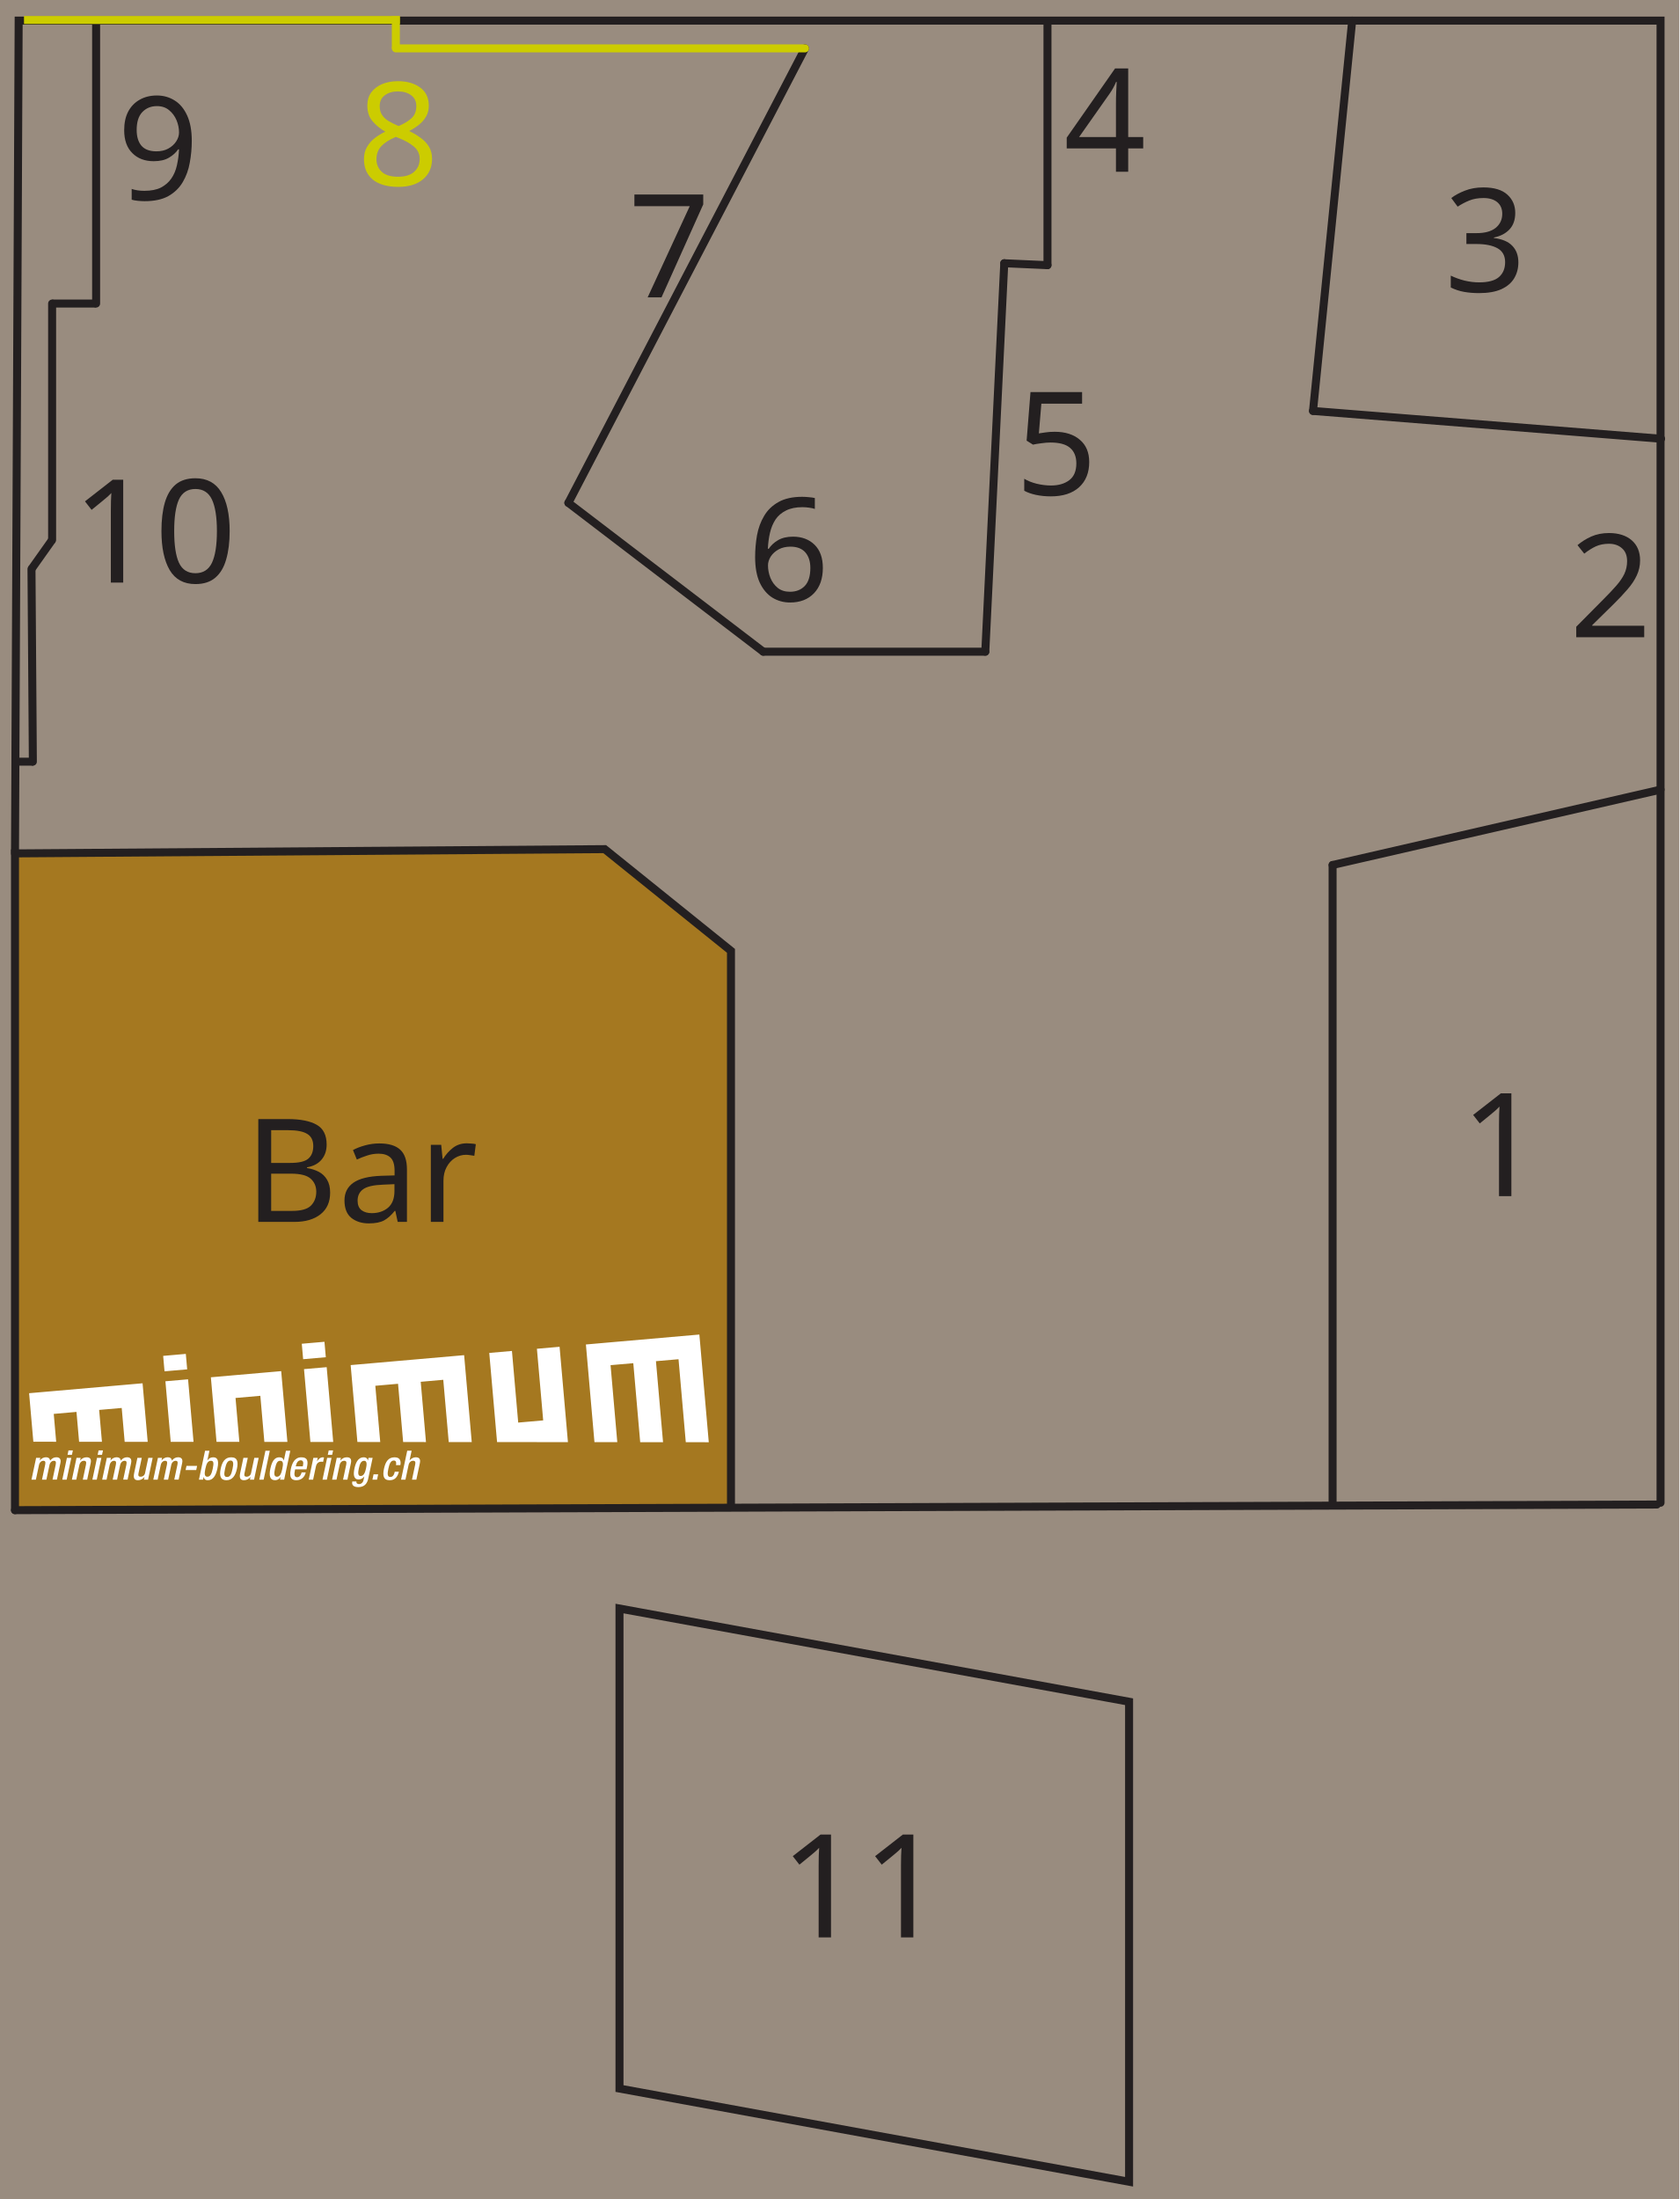
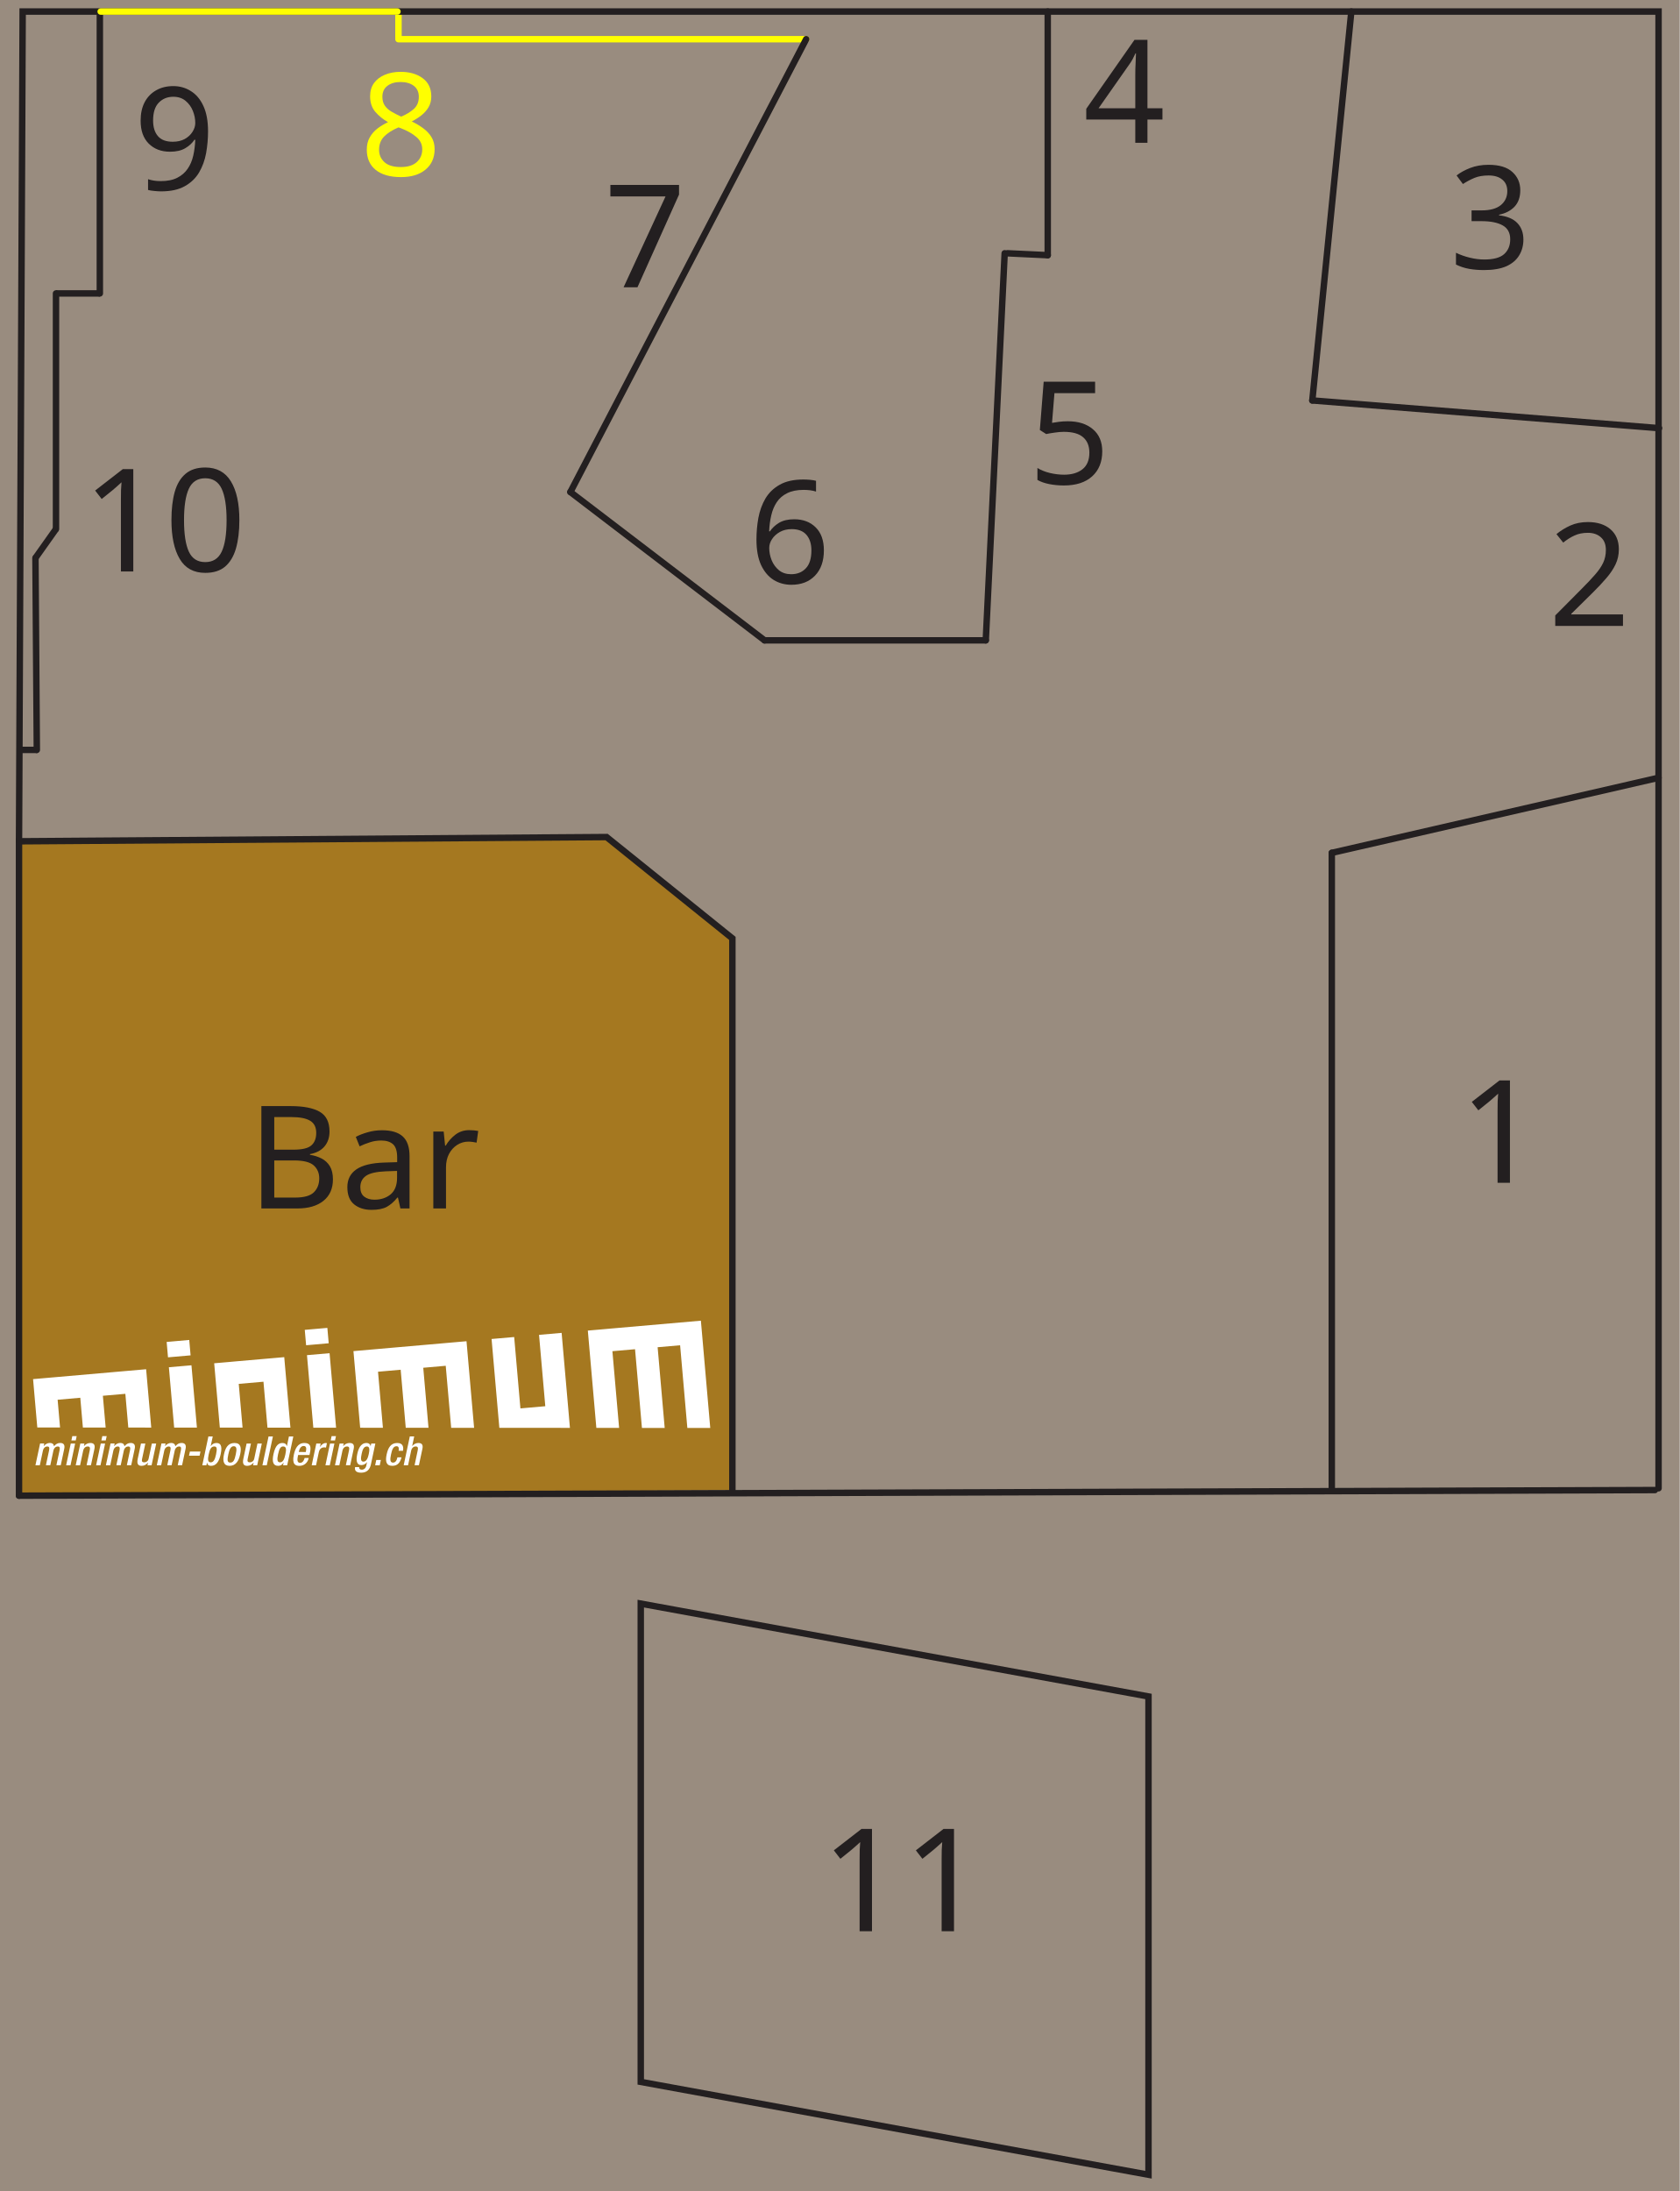
- <svg xmlns="http://www.w3.org/2000/svg" xmlns:xlink="http://www.w3.org/1999/xlink" version="1.1" id="Layer_1" x="0px" y="0px" width="210px" height="275px" viewBox="0 0 210 275" enable-background="new 0 0 210 275" xml:space="preserve">
-   <rect fill="#998C7F" width="210" height="275" />
-   <polyline fill="#A57820" stroke="#231F20" stroke-linecap="round" points="1.875,188.857 1.875,106.723 75.625,106.191   91.415,118.909 91.415,188.152 " />
-   <path fill="none" stroke="#231F20" d="M1.875,94.029" />
-   <path fill="none" stroke="#231F20" d="M1.875,114.418" />
-   <line fill="none" stroke="#231F20" x1="1.926" y1="95.255" x2="4.169" y2="95.253" />
-   <line fill="none" stroke="#231F20" stroke-linecap="round" x1="4.109" y1="95.253" x2="3.938" y2="71.161" />
-   <line fill="none" stroke="#231F20" x1="3.938" y1="71.161" x2="6.517" y2="67.522" />
-   <line fill="none" stroke="#231F20" stroke-linecap="round" x1="6.517" y1="67.522" x2="6.517" y2="37.96" />
-   <line fill="none" stroke="#231F20" x1="6.517" y1="37.96" x2="12.02" y2="37.96" />
-   <line fill="none" stroke="#231F20" stroke-linecap="round" x1="12.02" y1="37.96" x2="12.02" y2="2.932" />
-   <line fill="none" stroke="#231F20" stroke-linecap="round" x1="71.082" y1="62.886" x2="95.453" y2="81.5" />
-   <line fill="none" stroke="#231F20" stroke-linecap="round" x1="125.593" y1="32.92" x2="130.997" y2="33.161" />
-   <line fill="none" stroke="#231F20" stroke-linecap="round" x1="169.104" y1="2.578" x2="164.205" y2="51.39" />
-   <line fill="none" stroke="#231F20" stroke-linecap="round" x1="164.205" y1="51.39" x2="207.734" y2="54.868" />
-   <line fill="none" stroke="#231F20" stroke-linecap="round" x1="166.653" y1="108.174" x2="166.653" y2="188.152" />
-   <line fill="none" stroke="#231F20" stroke-linecap="round" x1="166.653" y1="108.174" x2="207.667" y2="98.75" />
+ <svg xmlns="http://www.w3.org/2000/svg" xmlns:xlink="http://www.w3.org/1999/xlink" version="1.1" id="Layer_1" x="0px" y="0px" width="260.787px" height="340.158px" viewBox="0 0 260.787 340.158" enable-background="new 0 0 260.787 340.158" xml:space="preserve">
+   <rect fill="#998C7F" width="260.787" height="340.158" />
+   <polyline fill="#A57820" stroke="#231F20" stroke-linecap="round" points="2.952,232.207 2.952,130.612 94.177,129.955   113.708,145.686 113.708,231.334 " />
+   <path fill="none" stroke="#231F20" d="M2.952,114.91" />
+   <path fill="none" stroke="#231F20" d="M2.952,140.13" />
+   <line fill="none" stroke="#231F20" x1="3.016" y1="116.427" x2="5.791" y2="116.425" />
+   <line fill="none" stroke="#231F20" stroke-linecap="round" x1="5.717" y1="116.425" x2="5.504" y2="86.625" />
+   <line fill="none" stroke="#231F20" x1="5.504" y1="86.625" x2="8.695" y2="82.124" />
+   <line fill="none" stroke="#231F20" stroke-linecap="round" x1="8.695" y1="82.124" x2="8.695" y2="45.557" />
+   <line fill="none" stroke="#231F20" x1="8.695" y1="45.557" x2="15.501" y2="45.557" />
+   <line fill="none" stroke="#231F20" stroke-linecap="round" x1="15.501" y1="45.557" x2="15.501" y2="2.229" />
+   <line fill="none" stroke="#FFFF00" stroke-linecap="round" x1="61.866" y1="2.229" x2="61.866" y2="5.79" />
+   <line fill="none" stroke="#FFFF00" stroke-linecap="round" x1="61.866" y1="6.084" x2="125.163" y2="6.084" />
+   <line fill="none" stroke="#231F20" stroke-linecap="round" x1="125.163" y1="6.084" x2="88.557" y2="76.388" />
+   <line fill="none" stroke="#231F20" stroke-linecap="round" x1="88.557" y1="76.388" x2="118.703" y2="99.414" />
+   <line fill="none" stroke="#231F20" stroke-linecap="round" x1="118.703" y1="99.414" x2="153.048" y2="99.414" />
+   <line fill="none" stroke="#231F20" stroke-linecap="round" x1="153.048" y1="99.414" x2="155.983" y2="39.323" />
+   <line fill="none" stroke="#231F20" stroke-linecap="round" x1="156.413" y1="39.323" x2="162.669" y2="39.62" />
+   <line fill="none" stroke="#231F20" stroke-linecap="round" x1="162.669" y1="39.62" x2="162.669" y2="1.792" />
+   <line fill="none" stroke="#231F20" stroke-linecap="round" x1="209.804" y1="1.792" x2="203.745" y2="62.169" />
+   <line fill="none" stroke="#231F20" stroke-linecap="round" x1="203.745" y1="62.169" x2="257.588" y2="66.471" />
+   <line fill="none" stroke="#231F20" stroke-linecap="round" x1="206.772" y1="132.407" x2="206.772" y2="231.334" />
+   <line fill="none" stroke="#231F20" stroke-linecap="round" x1="206.772" y1="132.407" x2="257.504" y2="120.75" />
  <g>
-     <line fill="none" stroke="#231F20" stroke-linecap="round" x1="1.875" y1="188.857" x2="207.209" y2="188.152" />
+     <line fill="none" stroke="#231F20" stroke-linecap="round" x1="2.952" y1="232.207" x2="256.938" y2="231.334" />
  </g>
  <g>
+     <text transform="matrix(1 0 0 1 226.5244 183.6323)" fill="#231F20" font-family="'MyriadPro-Regular'" font-size="22.265">1</text>
+   </g>
+   <g>
+     <text transform="matrix(1 0 0 1 159.6641 75.1519)" fill="#231F20" font-family="'MyriadPro-Regular'" font-size="22.265">5</text>
+   </g>
+   <g>
+     <text transform="matrix(1 0 0 1 168.1826 22.1714)" fill="#231F20" font-family="'MyriadPro-Regular'" font-size="22.265">4</text>
+   </g>
+   <text transform="matrix(1 0 0 1 20.7227 29.4917)" fill="#231F20" font-family="'MyriadPro-Regular'" font-size="22.265">9</text>
+   <g>
    <g>
-       <text transform="matrix(1 0 0 1 182.6211 149.5869)" fill="#231F20" font-family="'MyriadPro-Regular'" font-size="18">1</text>
+       <text transform="matrix(1 0 0 1 55.8535 27.2778)" fill="#FFFF00" font-family="'MyriadPro-Regular'" font-size="22.265">8</text>
    </g>
  </g>
  <g>
    <g>
-       <text transform="matrix(1 0 0 1 126.9512 61.8867)" fill="#231F20" font-family="'MyriadPro-Regular'" font-size="18">5</text>
+       <text transform="matrix(1 0 0 1 93.7842 44.6011)" fill="#231F20" font-family="'MyriadPro-Regular'" font-size="22.265">7</text>
    </g>
  </g>
  <g>
-     <g>
-       <text transform="matrix(1 0 0 1 133.0293 21.4795)" fill="#231F20" font-family="'MyriadPro-Regular'" font-size="18">4</text>
-     </g>
+     <text transform="matrix(1 0 0 1 116.2266 90.5698)" fill="#231F20" font-family="'MyriadPro-Regular'" font-size="22.265">6</text>
  </g>
-   <text transform="matrix(1 0 0 1 14.624 24.9722)" fill="#231F20" font-family="'MyriadPro-Regular'" font-size="18">9</text>
+   <text transform="matrix(1 0 0 1 12.7891 88.7202)" fill="#231F20" font-family="'MyriadPro-Regular'" font-size="22.265">10</text>
  <g>
-     <g>
-       <text transform="matrix(1 0 0 1 44.6421 23.1826)" fill="#CCCC00" font-family="'MyriadPro-Regular'" font-size="18">8</text>
-     </g>
+     <text transform="matrix(1 0 0 1 127.4761 299.8335)" fill="#231F20" font-family="'MyriadPro-Regular'" font-size="22.265">11</text>
  </g>
-   <g>
-     <g>
-       <text transform="matrix(1 0 0 1 78.541 37.187)" fill="#231F20" font-family="'MyriadPro-Regular'" font-size="18">7</text>
-     </g>
-   </g>
-   <g>
-     <g>
-       <text transform="matrix(1 0 0 1 93.4512 75.1597)" fill="#231F20" font-family="'MyriadPro-Regular'" font-size="18">6</text>
-     </g>
-   </g>
-   <text transform="matrix(1 0 0 1 9.0186 72.8555)" fill="#231F20" font-family="'MyriadPro-Regular'" font-size="18">10</text>
-   <g>
-     <text transform="matrix(1 0 0 1 97.5352 242.2832)" fill="#231F20" font-family="'MyriadPro-Regular'" font-size="18">11</text>
-   </g>
-   <polygon fill="none" stroke="#231F20" stroke-linecap="round" points="141.202,272.842 77.473,261.188 77.473,201.158   141.202,212.812 " />
-   <text transform="matrix(1 0 0 1 30.5527 152.8066)" fill="#231F20" font-family="'MyriadPro-Regular'" font-size="18">Bar</text>
+   <polygon fill="none" stroke="#231F20" stroke-linecap="round" points="178.312,337.633 99.483,323.219 99.483,248.965   178.312,263.379 " />
+   <text transform="matrix(1 0 0 1 38.4248 187.6147)" fill="#231F20" font-family="'MyriadPro-Regular'" font-size="22.265">Bar</text>
  <g>
    <defs>
-       <rect id="SVGID_1_" x="3.639" y="166.896" width="85" height="19.078" />
+       <rect id="SVGID_1_" x="5.135" y="205.042" width="105.138" height="23.598" />
    </defs>
    <clipPath id="SVGID_2_">
      <use xlink:href="#SVGID_1_" overflow="visible" />
    </clipPath>
    <g clip-path="url(#SVGID_2_)">
      <g>
        <defs>
-           <rect id="SVGID_3_" x="-42.838" y="49.982" width="178.5" height="252.452" />
+           <rect id="SVGID_3_" x="-52.355" y="60.427" width="220.793" height="312.266" />
        </defs>
        <defs>
-           <rect id="SVGID_4_" x="-42.838" y="49.982" width="178.5" height="252.452" />
+           <rect id="SVGID_4_" x="-52.355" y="60.427" width="220.793" height="312.266" />
        </defs>
        <clipPath id="SVGID_5_">
          <use xlink:href="#SVGID_3_" overflow="visible" />
        </clipPath>
        <clipPath id="SVGID_6_" clip-path="url(#SVGID_5_)">
          <use xlink:href="#SVGID_4_" overflow="visible" />
        </clipPath>
-         <path clip-path="url(#SVGID_6_)" fill="#FFFFFF" d="M88.639,180.36l-1.084-12.417l-0.094-1.05l-11.355,0.994l-0.945,0.084     l-1.888,0.166c0,0,0.425,4.883,1.069,12.212l2.856,0.003l-0.841-9.629l2.842-0.248l0.864,9.88h2.857l-0.887-10.13l2.823-0.245     l0.908,10.378L88.639,180.36z M71.025,180.348l-0.102-1.176l-0.06-0.686l-0.882-10.062l-2.835,0.249l0.785,8.957l-1.952,0.171     l-0.968,0.085l-0.204,0.02l-0.783-8.96l-2.837,0.247l0.88,10.062l0.061,0.688l0.034,0.398L71.025,180.348z M58.996,180.34     l-0.952-10.868l-14.191,1.242c0,0,0.318,3.63,0.843,9.616l2.856,0.003l-0.615-7.032l2.843-0.25l0.637,7.282l2.856,0.005     l-0.658-7.535l2.82-0.249l0.683,7.786H58.996z M41.672,180.326l-0.817-9.353l-2.836,0.246l0.798,9.104L41.672,180.326z      M37.911,169.978l2.835-0.249l-0.169-1.93l-2.836,0.247L37.911,169.978z M35.942,180.322l-0.623-7.099l-0.061-0.686l-0.092-1.068     l-1.069,0.094l-1.207,0.105l-3.684,0.321l-0.945,0.086l-1.89,0.164l0.708,8.075l2.855,0.001l-0.479-5.489l3.103-0.271     l0.503,5.762L35.942,180.322z M24.204,180.314l-0.685-7.822l-2.833,0.246l0.663,7.574L24.204,180.314z M20.574,171.494     l2.835-0.248l-0.17-1.933l-2.834,0.25L20.574,171.494z M18.472,180.31l-0.55-6.275l-0.092-1.046l-11.357,0.994l-0.943,0.082     l-1.89,0.165c0,0,0.228,2.596,0.53,6.07l2.856,0.001l-0.304-3.483l2.843-0.249l0.326,3.735l2.858,0.002l-0.35-3.986l2.822-0.245     l0.37,4.234L18.472,180.31z" />
-         <path clip-path="url(#SVGID_6_)" fill="#FFFFFF" d="M3.937,185.042h0.549l0.389-1.831c0.074-0.355,0.325-0.532,0.542-0.532     c0.229,0,0.307,0.135,0.232,0.492l-0.397,1.869h0.55l0.389-1.829c0.073-0.356,0.325-0.532,0.548-0.532s0.3,0.135,0.226,0.491     l-0.397,1.868h0.548l0.44-2.073c0.113-0.526-0.125-0.724-0.51-0.724c-0.328,0-0.562,0.153-0.776,0.415     c-0.033-0.228-0.156-0.415-0.545-0.415c-0.259,0-0.549,0.147-0.736,0.39H4.971l0.069-0.319H4.518L3.937,185.042z M7.79,185.042     h0.547l0.581-2.728h-0.55L7.79,185.042z M8.449,181.93h0.547l0.116-0.547H8.565L8.449,181.93z M8.991,185.042h0.547l0.389-1.831     c0.076-0.355,0.325-0.532,0.55-0.532c0.273,0,0.351,0.135,0.273,0.492l-0.395,1.869h0.547l0.438-2.06     c0.116-0.549-0.106-0.736-0.523-0.736c-0.302,0-0.593,0.146-0.781,0.39h-0.015l0.067-0.321H9.571L8.991,185.042z M11.552,185.042     h0.549l0.578-2.728h-0.546L11.552,185.042z M12.213,181.93h0.547l0.119-0.547h-0.549L12.213,181.93z M12.779,185.042h0.548     l0.388-1.831c0.077-0.355,0.326-0.532,0.544-0.532c0.227,0,0.305,0.135,0.231,0.492l-0.399,1.869h0.548l0.389-1.829     c0.077-0.356,0.325-0.532,0.551-0.532c0.225,0,0.301,0.135,0.225,0.491l-0.396,1.868h0.547l0.441-2.073     c0.113-0.526-0.125-0.724-0.509-0.724c-0.329,0-0.566,0.153-0.779,0.415c-0.031-0.228-0.153-0.415-0.545-0.415     c-0.259,0-0.547,0.147-0.736,0.39h-0.016l0.067-0.319h-0.517L12.779,185.042z M17.997,185.042h0.517l0.578-2.728h-0.546     l-0.406,1.905c-0.064,0.305-0.309,0.455-0.542,0.455c-0.233,0-0.349-0.1-0.283-0.402l0.415-1.958h-0.548l-0.404,1.905     c-0.15,0.704,0.084,0.893,0.488,0.893c0.302,0,0.593-0.148,0.782-0.392h0.016L17.997,185.042z M19.168,185.042h0.546l0.39-1.831     c0.074-0.355,0.326-0.532,0.543-0.532c0.226,0,0.306,0.135,0.229,0.492l-0.395,1.869h0.545l0.39-1.829     c0.074-0.356,0.325-0.532,0.548-0.532c0.225,0,0.301,0.135,0.226,0.491l-0.396,1.868h0.546l0.441-2.073     c0.113-0.526-0.125-0.724-0.508-0.724c-0.329,0-0.565,0.153-0.778,0.415c-0.033-0.228-0.155-0.415-0.545-0.415     c-0.259,0-0.55,0.147-0.738,0.39h-0.013l0.067-0.319h-0.516L19.168,185.042z M23.211,183.837h1.329l0.111-0.518h-1.327     L23.211,183.837z M24.879,185.042h0.517l0.069-0.335h0.01c0.032,0.175,0.122,0.405,0.511,0.405c0.638,0,1.006-0.532,1.204-1.471     c0.259-1.21-0.128-1.396-0.544-1.396c-0.294,0-0.547,0.146-0.7,0.39h-0.012l0.258-1.209h-0.547L24.879,185.042z M25.675,183.709     c0.14-0.653,0.295-1.028,0.715-1.028c0.316,0,0.374,0.253,0.216,0.989c-0.131,0.616-0.295,1.005-0.675,1.005     C25.559,184.675,25.553,184.293,25.675,183.709 M27.599,183.678c-0.182,0.847-0.048,1.435,0.709,1.435     c0.759,0,1.144-0.588,1.323-1.435c0.18-0.847,0.083-1.433-0.714-1.433C28.126,182.245,27.777,182.831,27.599,183.678      M28.146,183.678c0.129-0.604,0.289-1.028,0.685-1.028c0.399,0,0.381,0.424,0.251,1.028c-0.147,0.695-0.289,1.029-0.688,1.029     C27.998,184.707,27.998,184.373,28.146,183.678 M31.255,185.042h0.517l0.578-2.728h-0.547l-0.404,1.905     c-0.065,0.305-0.311,0.455-0.544,0.455c-0.231,0-0.35-0.1-0.284-0.402l0.417-1.958H30.44l-0.405,1.905     c-0.148,0.704,0.084,0.893,0.491,0.893c0.302,0,0.593-0.148,0.781-0.392h0.016L31.255,185.042z M32.425,185.042h0.547l0.77-3.617     h-0.547L32.425,185.042z M35.019,185.042h0.517l0.77-3.617h-0.549l-0.257,1.21h-0.011c-0.05-0.244-0.242-0.39-0.537-0.39     c-0.413,0-0.879,0.187-1.137,1.396c-0.2,0.938-0.058,1.468,0.58,1.468c0.388,0,0.575-0.228,0.682-0.406h0.011L35.019,185.042z      M35.302,183.709c-0.125,0.584-0.292,0.966-0.666,0.966c-0.379,0-0.378-0.389-0.247-1.005c0.156-0.736,0.323-0.989,0.636-0.989     C35.444,182.681,35.44,183.056,35.302,183.709 M38.333,183.749l0.061-0.29c0.161-0.759,0.055-1.214-0.704-1.214     c-0.856,0-1.17,0.758-1.321,1.474c-0.268,1.261,0.255,1.394,0.702,1.394c0.594,0,1.037-0.381,1.165-0.983h-0.517     c-0.034,0.161-0.173,0.607-0.565,0.607c-0.407,0-0.356-0.464-0.277-0.83l0.032-0.157H38.333L38.333,183.749z M36.987,183.374     l0.014-0.055c0.074-0.355,0.254-0.698,0.603-0.698c0.31,0,0.365,0.265,0.293,0.606l-0.032,0.147L36.987,183.374L36.987,183.374z      M38.61,185.042h0.547l0.347-1.634c0.107-0.506,0.431-0.616,0.678-0.616c0.094,0,0.184,0.021,0.223,0.031l0.118-0.558     c-0.034-0.01-0.067-0.02-0.128-0.02c-0.309,0-0.552,0.191-0.739,0.495h-0.009l0.092-0.426h-0.55L38.61,185.042z M40.334,185.042     h0.545l0.581-2.728h-0.548L40.334,185.042z M40.994,181.93h0.547l0.117-0.547H41.11L40.994,181.93z M41.534,185.042h0.549     l0.39-1.831c0.074-0.355,0.325-0.532,0.548-0.532c0.276,0,0.352,0.135,0.276,0.492l-0.396,1.869h0.546l0.437-2.06     c0.117-0.549-0.104-0.736-0.519-0.736c-0.305,0-0.595,0.146-0.783,0.39h-0.017l0.067-0.321h-0.517L41.534,185.042z      M44.054,185.275c-0.046,0.223-0.059,0.698,0.753,0.698c0.734,0,1.104-0.399,1.244-1.063l0.551-2.596h-0.517l-0.072,0.335h-0.008     c-0.008-0.198-0.193-0.404-0.513-0.404c-0.775,0-1.039,0.805-1.165,1.402c-0.158,0.743-0.115,1.372,0.523,1.372     c0.265,0,0.548-0.138,0.698-0.374h0.008l-0.092,0.441c-0.067,0.312-0.287,0.511-0.57,0.511c-0.243,0-0.36-0.157-0.325-0.326     h-0.515V185.275z M44.886,183.591c0.107-0.505,0.261-0.912,0.656-0.912c0.38,0,0.33,0.492,0.236,0.938     c-0.091,0.43-0.252,0.968-0.676,0.968C44.697,184.585,44.789,184.058,44.886,183.591 M46.575,185.042h0.578l0.141-0.669h-0.577     L46.575,185.042z M49.371,184.047c-0.088,0.411-0.254,0.664-0.556,0.66c-0.396,0-0.374-0.427-0.247-1.029     c0.128-0.604,0.289-1.028,0.683-1.028c0.323-0.01,0.323,0.319,0.27,0.573h0.547c0.071-0.34,0.088-0.989-0.729-0.978     c-0.791,0-1.137,0.586-1.319,1.433c-0.18,0.847-0.082,1.435,0.709,1.435c0.673,0,0.984-0.413,1.158-1.065H49.371z      M50.157,185.042h0.549l0.39-1.831c0.073-0.355,0.325-0.532,0.549-0.532c0.274,0,0.352,0.135,0.275,0.492l-0.396,1.869h0.545     l0.438-2.06c0.117-0.549-0.106-0.736-0.52-0.736c-0.279,0-0.547,0.141-0.749,0.374l-0.012-0.011l0.253-1.186h-0.552     L50.157,185.042z" />
+         <path clip-path="url(#SVGID_6_)" fill="#FFFFFF" d="M110.273,221.696l-1.34-15.357l-0.116-1.3l-14.046,1.229l-1.169,0.104     l-2.336,0.205c0,0,0.525,6.04,1.322,15.106l3.533,0.003l-1.041-11.91l3.516-0.307l1.069,12.221h3.534l-1.097-12.53l3.491-0.304     l1.123,12.837L110.273,221.696z M88.487,221.68l-0.126-1.454l-0.074-0.847l-1.09-12.447l-3.507,0.308l0.971,11.079l-2.414,0.212     l-1.197,0.105l-0.251,0.023l-0.968-11.083l-3.51,0.306l1.089,12.445l0.075,0.851l0.042,0.493L88.487,221.68z M73.607,221.671     l-1.178-13.443l-17.553,1.537c0,0,0.393,4.489,1.042,11.895l3.533,0.003l-0.761-8.698l3.517-0.31l0.788,9.008l3.533,0.006     l-0.813-9.32l3.488-0.309l0.845,9.632H73.607z M52.179,221.654l-1.011-11.568l-3.508,0.305l0.987,11.262L52.179,221.654z      M47.527,208.854l3.507-0.309l-0.209-2.387l-3.508,0.306L47.527,208.854z M45.091,221.65l-0.77-8.781l-0.076-0.848l-0.113-1.321     l-1.322,0.116l-1.494,0.13l-4.556,0.397l-1.168,0.106l-2.338,0.203l0.875,9.988l3.531,0.001l-0.593-6.79l3.837-0.336l0.623,7.128     L45.091,221.65z M30.572,221.639l-0.847-9.675l-3.505,0.304l0.82,9.369L30.572,221.639z M26.083,210.729l3.507-0.307l-0.21-2.391     l-3.505,0.31L26.083,210.729z M23.482,221.634l-0.681-7.763l-0.114-1.294l-14.048,1.229l-1.167,0.102l-2.337,0.204     c0,0,0.282,3.211,0.656,7.509l3.533,0.001l-0.376-4.308l3.517-0.309l0.403,4.62l3.536,0.002l-0.433-4.93l3.491-0.304l0.457,5.238     L23.482,221.634z" />
+         <path clip-path="url(#SVGID_6_)" fill="#FFFFFF" d="M5.502,227.488h0.679l0.481-2.266c0.092-0.439,0.403-0.658,0.671-0.658     c0.283,0,0.379,0.166,0.287,0.608l-0.492,2.312h0.68l0.482-2.263c0.09-0.44,0.402-0.658,0.678-0.658s0.371,0.166,0.279,0.607     l-0.492,2.312h0.678l0.544-2.565c0.14-0.65-0.154-0.895-0.631-0.895c-0.406,0-0.695,0.189-0.959,0.514     c-0.041-0.282-0.193-0.514-0.674-0.514c-0.32,0-0.68,0.183-0.91,0.482H6.783l0.086-0.395H6.222L5.502,227.488z M10.269,227.488     h0.677l0.719-3.374h-0.68L10.269,227.488z M11.084,223.637h0.677l0.143-0.676h-0.677L11.084,223.637z M11.755,227.488h0.677     l0.481-2.266c0.094-0.439,0.402-0.658,0.681-0.658c0.338,0,0.435,0.166,0.338,0.608l-0.488,2.312h0.676l0.542-2.547     c0.143-0.679-0.132-0.911-0.647-0.911c-0.374,0-0.733,0.181-0.967,0.481H13.03l0.083-0.396h-0.64L11.755,227.488z      M14.923,227.488h0.679l0.715-3.374h-0.675L14.923,227.488z M15.741,223.637h0.677l0.147-0.676h-0.679L15.741,223.637z      M16.441,227.488h0.677l0.48-2.266c0.095-0.439,0.403-0.658,0.673-0.658c0.281,0,0.377,0.166,0.287,0.608l-0.494,2.312h0.678     l0.481-2.263c0.095-0.44,0.402-0.658,0.681-0.658s0.373,0.166,0.279,0.607l-0.489,2.312h0.677l0.545-2.565     c0.14-0.65-0.155-0.895-0.63-0.895c-0.406,0-0.7,0.189-0.963,0.514c-0.039-0.282-0.189-0.514-0.674-0.514     c-0.32,0-0.677,0.183-0.91,0.482h-0.02l0.083-0.395h-0.639L16.441,227.488z M22.895,227.488h0.64l0.715-3.374h-0.676     l-0.501,2.357c-0.079,0.376-0.382,0.562-0.671,0.562c-0.288,0-0.432-0.123-0.35-0.497l0.513-2.422h-0.678l-0.5,2.357     c-0.187,0.87,0.104,1.103,0.604,1.103c0.374,0,0.733-0.183,0.967-0.484h0.02L22.895,227.488z M24.344,227.488h0.676l0.482-2.266     c0.092-0.439,0.403-0.658,0.672-0.658c0.279,0,0.378,0.166,0.283,0.608l-0.489,2.312h0.675l0.482-2.263     c0.092-0.44,0.402-0.658,0.678-0.658c0.278,0,0.372,0.166,0.28,0.607l-0.49,2.312h0.676l0.545-2.565     c0.14-0.65-0.154-0.895-0.628-0.895c-0.408,0-0.699,0.189-0.963,0.514c-0.041-0.282-0.192-0.514-0.674-0.514     c-0.321,0-0.681,0.183-0.913,0.482h-0.016l0.083-0.395h-0.638L24.344,227.488z M29.344,225.997h1.644l0.138-0.64h-1.642     L29.344,225.997z M31.407,227.488h0.639l0.086-0.415h0.012c0.039,0.217,0.15,0.501,0.631,0.501c0.789,0,1.245-0.657,1.49-1.819     c0.32-1.495-0.158-1.726-0.673-1.726c-0.364,0-0.676,0.181-0.866,0.482h-0.014l0.319-1.496h-0.677L31.407,227.488z      M32.392,225.839c0.173-0.809,0.365-1.273,0.884-1.273c0.392,0,0.463,0.314,0.268,1.225c-0.162,0.763-0.365,1.242-0.835,1.242     C32.248,227.033,32.241,226.561,32.392,225.839 M34.771,225.8c-0.225,1.047-0.059,1.773,0.877,1.773     c0.939,0,1.415-0.727,1.637-1.773c0.222-1.048,0.102-1.772-0.884-1.772C35.423,224.028,34.992,224.752,34.771,225.8      M35.448,225.8c0.159-0.748,0.358-1.271,0.847-1.271c0.494,0,0.471,0.523,0.311,1.271c-0.182,0.86-0.357,1.272-0.852,1.272     C35.266,227.073,35.266,226.661,35.448,225.8 M39.294,227.488h0.639l0.715-3.374h-0.677l-0.5,2.357     c-0.081,0.376-0.384,0.562-0.673,0.562c-0.286,0-0.433-0.123-0.352-0.497l0.517-2.422h-0.677l-0.502,2.357     c-0.183,0.87,0.105,1.103,0.607,1.103c0.374,0,0.733-0.183,0.965-0.484h0.02L39.294,227.488z M40.742,227.488h0.677l0.952-4.475     h-0.676L40.742,227.488z M43.95,227.488h0.639l0.952-4.475h-0.68l-0.317,1.497h-0.014c-0.062-0.302-0.299-0.482-0.664-0.482     c-0.511,0-1.087,0.231-1.407,1.727c-0.247,1.162-0.071,1.816,0.717,1.816c0.48,0,0.712-0.281,0.844-0.502h0.013L43.95,227.488z      M44.299,225.839c-0.155,0.722-0.361,1.193-0.824,1.193c-0.469,0-0.467-0.479-0.305-1.242c0.193-0.91,0.399-1.225,0.786-1.225     C44.476,224.566,44.471,225.031,44.299,225.839 M48.05,225.888l0.075-0.358c0.199-0.939,0.068-1.502-0.87-1.502     c-1.059,0-1.447,0.938-1.635,1.823c-0.331,1.559,0.316,1.723,0.869,1.723c0.734,0,1.283-0.471,1.44-1.216H47.29     c-0.042,0.199-0.215,0.752-0.7,0.752c-0.503,0-0.44-0.574-0.343-1.027l0.04-0.194H48.05L48.05,225.888z M46.385,225.424     l0.017-0.067c0.091-0.44,0.314-0.864,0.746-0.864c0.383,0,0.451,0.327,0.362,0.751l-0.039,0.182L46.385,225.424L46.385,225.424z      M48.392,227.488h0.677l0.428-2.021c0.133-0.625,0.533-0.762,0.839-0.762c0.116,0,0.227,0.024,0.276,0.038l0.146-0.689     c-0.042-0.013-0.083-0.024-0.158-0.024c-0.382,0-0.684,0.237-0.914,0.613h-0.011l0.113-0.527h-0.68L48.392,227.488z      M50.525,227.488h0.674l0.718-3.374h-0.678L50.525,227.488z M51.341,223.637h0.676l0.145-0.676h-0.678L51.341,223.637z      M52.008,227.488h0.678l0.482-2.266c0.091-0.439,0.402-0.658,0.677-0.658c0.342,0,0.436,0.166,0.342,0.608l-0.491,2.312h0.675     l0.541-2.547c0.145-0.679-0.129-0.911-0.642-0.911c-0.377,0-0.736,0.181-0.968,0.481h-0.021l0.083-0.396h-0.64L52.008,227.488z      M55.125,227.776c-0.058,0.276-0.072,0.863,0.932,0.863c0.908,0,1.366-0.493,1.538-1.314l0.681-3.211h-0.639l-0.09,0.415h-0.01     c-0.011-0.246-0.239-0.501-0.634-0.501c-0.958,0-1.285,0.995-1.44,1.734c-0.196,0.919-0.143,1.697,0.646,1.697     c0.328,0,0.678-0.17,0.864-0.462h0.011l-0.114,0.546c-0.083,0.386-0.355,0.632-0.706,0.632c-0.3,0-0.446-0.195-0.402-0.404     h-0.638V227.776z M56.154,225.693c0.132-0.624,0.322-1.129,0.811-1.129c0.471,0,0.409,0.608,0.292,1.161     c-0.113,0.532-0.312,1.197-0.836,1.197C55.92,226.922,56.035,226.27,56.154,225.693 M58.244,227.488h0.715l0.173-0.827h-0.713     L58.244,227.488z M61.703,226.257c-0.109,0.508-0.314,0.821-0.688,0.815c-0.489,0-0.462-0.527-0.305-1.272     c0.158-0.748,0.357-1.271,0.845-1.271c0.399-0.013,0.399,0.395,0.333,0.708h0.677c0.088-0.42,0.109-1.224-0.902-1.209     c-0.979,0-1.407,0.725-1.632,1.772c-0.223,1.047-0.101,1.773,0.877,1.773c0.833,0,1.217-0.51,1.432-1.316H61.703z      M62.675,227.488h0.679l0.482-2.266c0.09-0.439,0.401-0.658,0.679-0.658c0.339,0,0.435,0.166,0.34,0.608l-0.49,2.312h0.674     l0.542-2.547c0.145-0.679-0.132-0.911-0.644-0.911c-0.345,0-0.677,0.174-0.926,0.463l-0.014-0.014l0.312-1.466h-0.683     L62.675,227.488z" />
      </g>
    </g>
  </g>
  <g>
-     <g>
-       <text transform="matrix(1 0 0 1 180.6211 36.4683)" fill="#231F20" font-family="'MyriadPro-Regular'" font-size="18">3</text>
-     </g>
+     <text transform="matrix(1 0 0 1 225.0508 41.7104)" fill="#231F20" font-family="'MyriadPro-Regular'" font-size="22.265">3</text>
  </g>
+   <text transform="matrix(1 0 0 1 240.4023 97.1743)" fill="#231F20" font-family="'MyriadPro-Regular'" font-size="22.265">2</text>
  <g>
-     <text transform="matrix(1 0 0 1 196.2656 79.6904)" fill="#231F20" font-family="'MyriadPro-Regular'" font-size="18">2</text>
+     <polyline fill="none" stroke="#231F20" stroke-linecap="round" points="257.504,231.058 257.504,1.792 3.519,1.792 2.952,130.612     " />
+     <path fill="none" stroke="#231F20" d="M256.606,231.93" />
  </g>
-   <g>
-     <polyline fill="none" stroke="#231F20" stroke-linecap="round" points="207.667,187.929 207.667,2.578 2.333,2.578 1.875,106.723     " />
-     <path fill="none" stroke="#231F20" d="M206.941,188.634" />
-   </g>
-   <line fill="none" stroke="#231F20" stroke-linecap="round" x1="130.997" y1="33.161" x2="130.997" y2="2.917" />
-   <line fill="none" stroke="#231F20" stroke-linecap="round" x1="123.22" y1="81.5" x2="125.593" y2="32.92" />
-   <line fill="none" stroke="#231F20" stroke-linecap="round" x1="95.453" y1="81.5" x2="123.22" y2="81.5" />
-   <line fill="none" stroke="#231F20" stroke-linecap="round" x1="100.676" y1="6.049" x2="71.082" y2="62.886" />
-   <line fill="none" stroke="#CCCC00" x1="3" y1="2.5" x2="50" y2="2.5" />
-   <line fill="none" stroke="#CCCC00" x1="49.503" y1="2.031" x2="49.503" y2="6.062" />
-   <line fill="none" stroke="#CCCC00" stroke-linecap="round" x1="49.503" y1="6.049" x2="100.676" y2="6.049" />
+   <line fill="none" stroke="#FFFF00" stroke-linecap="round" x1="15.632" y1="1.792" x2="61.707" y2="1.792" />
</svg>
